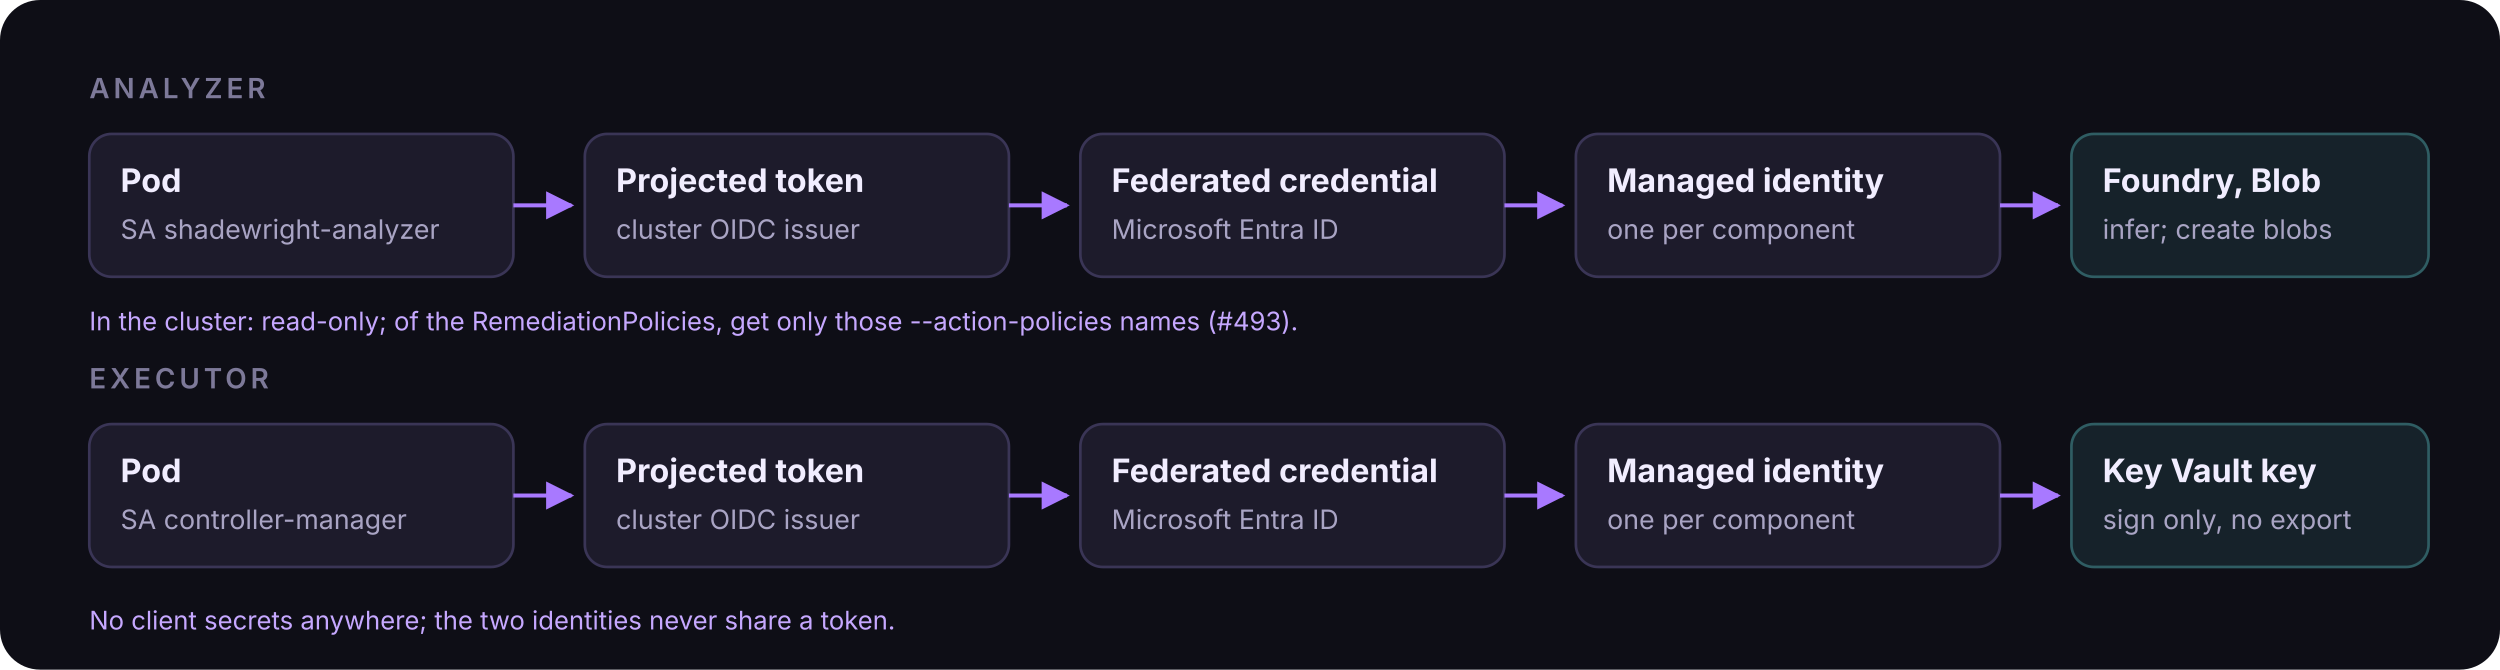
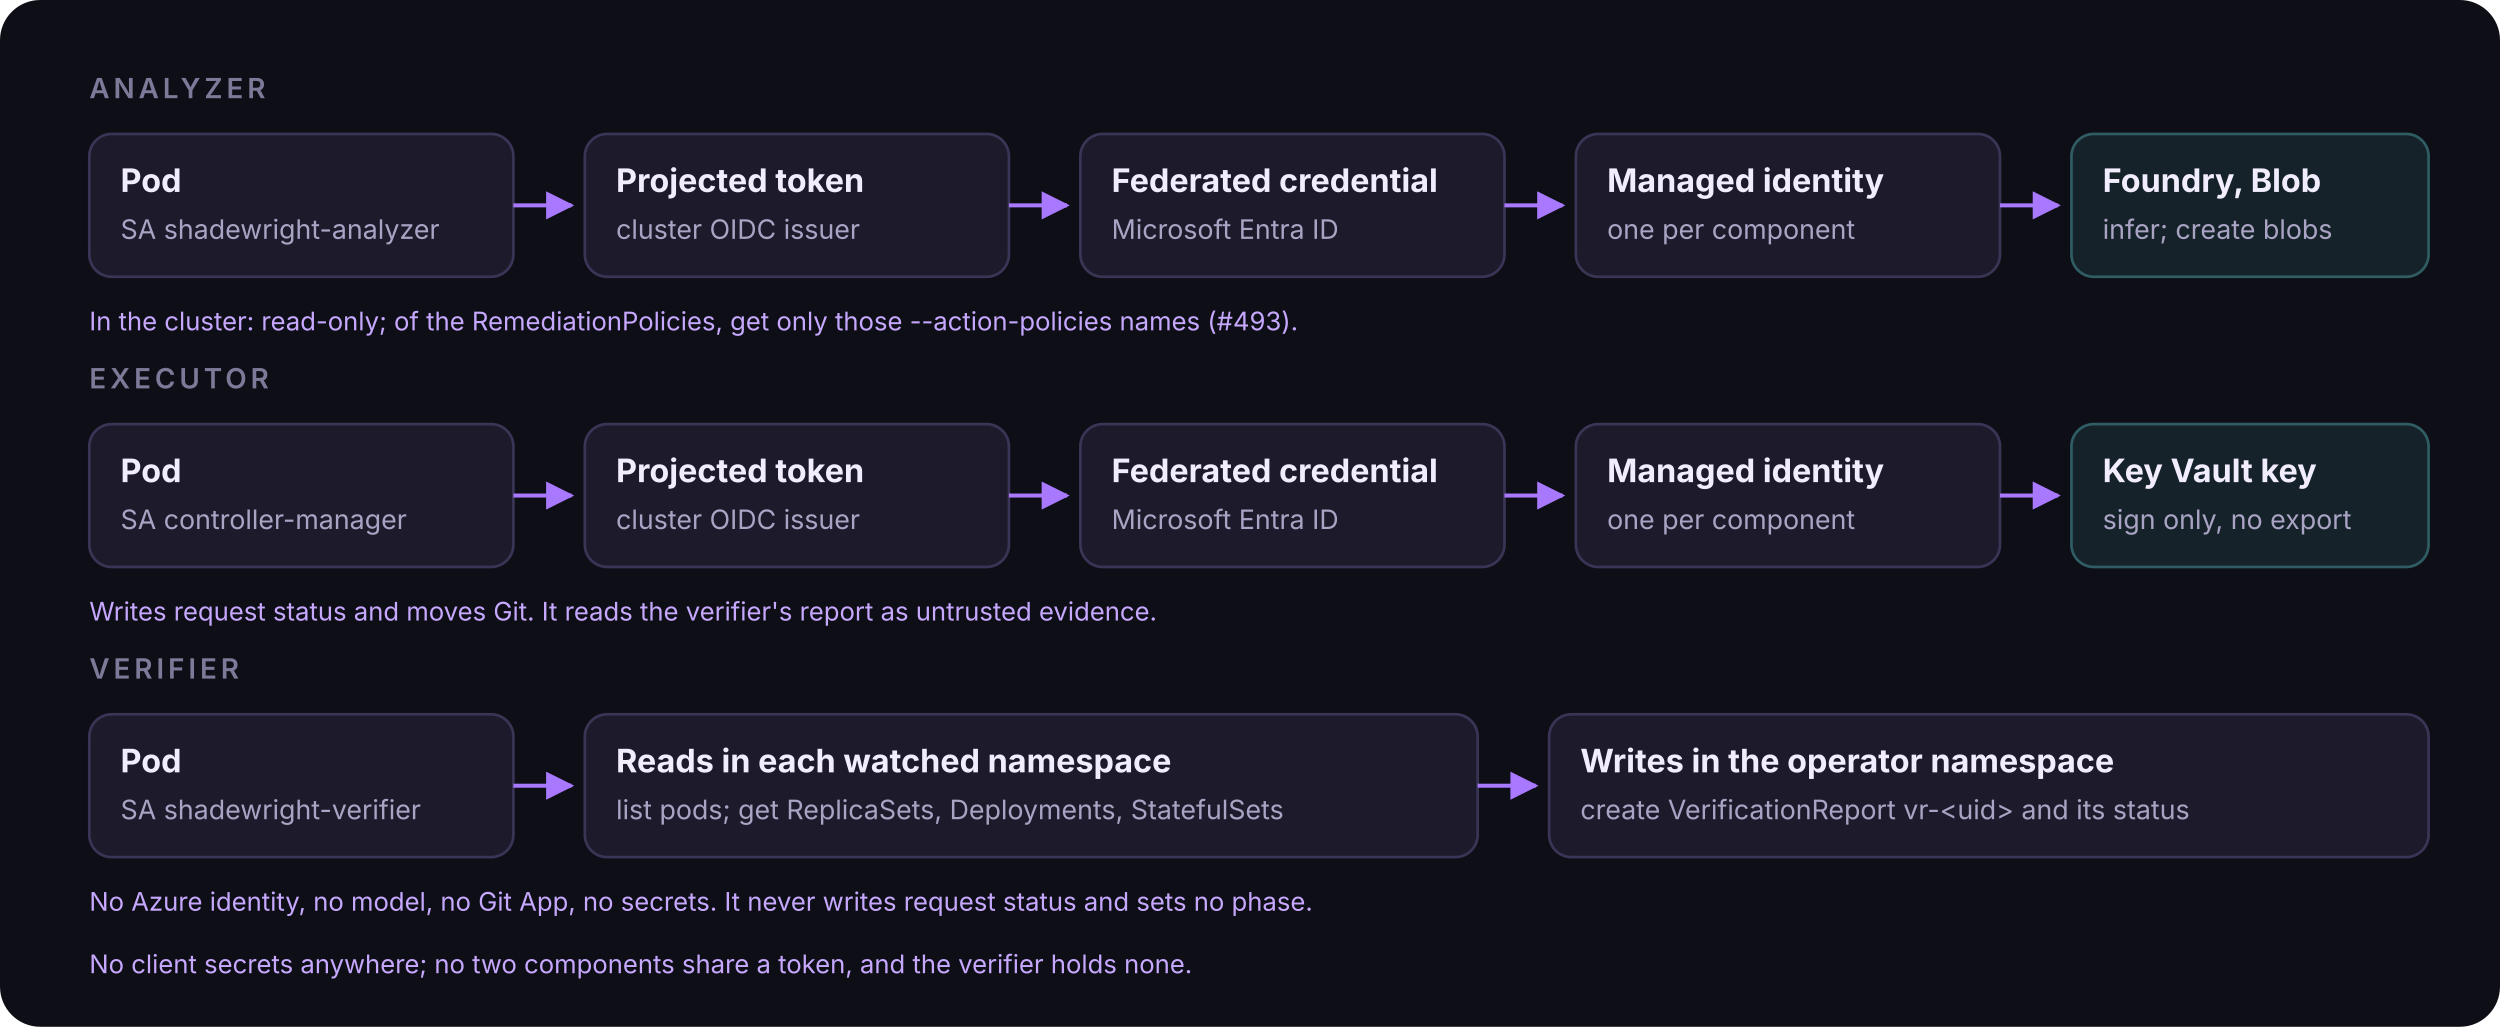
- <svg xmlns="http://www.w3.org/2000/svg" viewBox="0 0 1120 300" role="img" aria-labelledby="t d" font-family="Inter, 'Segoe UI', system-ui, -apple-system, sans-serif">
+ <svg xmlns="http://www.w3.org/2000/svg" viewBox="0 0 1120 460" role="img" aria-labelledby="t d" font-family="Inter, 'Segoe UI', system-ui, -apple-system, sans-serif">
  <defs>
    <marker id="a" viewBox="0 0 10 10" refX="9" refY="5" markerWidth="7" markerHeight="7" orient="auto-start-reverse">
      <path d="M0 0 10 5 0 10z" fill="#a879ff" />
    </marker>
    <linearGradient id="glow" x1="0" y1="0" x2="0" y2="1">
      <stop offset="0" stop-color="#7c24fc" stop-opacity=".35" />
      <stop offset="1" stop-color="#7c24fc" stop-opacity=".08" />
    </linearGradient>
    <style>
      .box{fill:#1d1b2b;stroke:#3a3556;stroke-width:1.2}
      .key{fill:url(#glow);stroke:#7c24fc;stroke-width:1.6}
      .ext{fill:#16222a;stroke:#2f5d63;stroke-width:1.2}
      .h{fill:#f1edff;font-size:14.5px;font-weight:650}
      .s{fill:#a9a4c4;font-size:12px}
      .f{stroke:#a879ff;stroke-width:1.8;fill:none}
      .lbl{fill:#c6a8ff;font-size:11.5px}
      .lanet{fill:#7d7999;font-size:12.5px;font-weight:600;letter-spacing:.14em}
      .bad{fill:#2a1720;stroke:#7a3348;stroke-width:1.2}
      .badt{fill:#ff8fa3;font-size:13px;font-weight:600}
    </style>
  </defs>
-   <rect width="1120" height="300" rx="18" fill="#0e0e16" />
+   <rect width="1120" height="460" rx="18" fill="#0e0e16" />
  <text class="lanet" x="40" y="44">ANALYZER</text>
  <text class="lanet" x="40" y="174">EXECUTOR</text>
  <text class="lbl" x="40" y="148">In the cluster: read-only; of the RemediationPolicies, get only those --action-policies names (#493).</text>
  <rect class="box" x="40" y="60" width="190" height="64" rx="10" />
  <text class="h" x="54" y="86">Pod</text>
  <text class="s" x="54" y="107">SA shadewright-analyzer</text>
  <rect class="box" x="262" y="60" width="190" height="64" rx="10" />
  <text class="h" x="276" y="86">Projected token</text>
  <text class="s" x="276" y="107">cluster OIDC issuer</text>
  <rect class="box" x="484" y="60" width="190" height="64" rx="10" />
  <text class="h" x="498" y="86">Federated credential</text>
  <text class="s" x="498" y="107">Microsoft Entra ID</text>
  <rect class="box" x="706" y="60" width="190" height="64" rx="10" />
  <text class="h" x="720" y="86">Managed identity</text>
  <text class="s" x="720" y="107">one per component</text>
  <rect class="ext" x="928" y="60" width="160" height="64" rx="10" />
  <text class="h" x="942" y="86">Foundry, Blob</text>
  <text class="s" x="942" y="107">infer; create blobs</text>
  <path class="f" d="M230 92H256" marker-end="url(#a)" />
  <path class="f" d="M452 92H478" marker-end="url(#a)" />
  <path class="f" d="M674 92H700" marker-end="url(#a)" />
  <path class="f" d="M896 92H922" marker-end="url(#a)" />
  <rect class="box" x="40" y="190" width="190" height="64" rx="10" />
  <text class="h" x="54" y="216">Pod</text>
  <text class="s" x="54" y="237">SA controller-manager</text>
  <rect class="box" x="262" y="190" width="190" height="64" rx="10" />
  <text class="h" x="276" y="216">Projected token</text>
  <text class="s" x="276" y="237">cluster OIDC issuer</text>
  <rect class="box" x="484" y="190" width="190" height="64" rx="10" />
  <text class="h" x="498" y="216">Federated credential</text>
  <text class="s" x="498" y="237">Microsoft Entra ID</text>
  <rect class="box" x="706" y="190" width="190" height="64" rx="10" />
  <text class="h" x="720" y="216">Managed identity</text>
  <text class="s" x="720" y="237">one per component</text>
  <rect class="ext" x="928" y="190" width="160" height="64" rx="10" />
  <text class="h" x="942" y="216">Key Vault key</text>
  <text class="s" x="942" y="237">sign only, no export</text>
  <path class="f" d="M230 222H256" marker-end="url(#a)" />
  <path class="f" d="M452 222H478" marker-end="url(#a)" />
  <path class="f" d="M674 222H700" marker-end="url(#a)" />
  <path class="f" d="M896 222H922" marker-end="url(#a)" />
-   <text class="lbl" x="40" y="282">No client secrets anywhere; the two identities never share a token.</text>
+   <text class="lbl" x="40" y="278">Writes request status and moves Git. It reads the verifier's report as untrusted evidence.</text>
+   <text class="lanet" x="40" y="304">VERIFIER</text>
+   <rect class="box" x="40" y="320" width="190" height="64" rx="10" />
+   <text class="h" x="54" y="346">Pod</text>
+   <text class="s" x="54" y="367">SA shadewright-verifier</text>
+   <rect class="box" x="262" y="320" width="400" height="64" rx="10" />
+   <text class="h" x="276" y="346">Reads in each watched namespace</text>
+   <text class="s" x="276" y="367">list pods; get ReplicaSets, Deployments, StatefulSets</text>
+   <rect class="box" x="694" y="320" width="394" height="64" rx="10" />
+   <text class="h" x="708" y="346">Writes in the operator namespace</text>
+   <text class="s" x="708" y="367">create VerificationReport vr-&lt;uid&gt; and its status</text>
+   <path class="f" d="M230 352H256" marker-end="url(#a)" />
+   <path class="f" d="M662 352H688" marker-end="url(#a)" />
+   <text class="lbl" x="40" y="408">No Azure identity, no model, no Git App, no secrets. It never writes request status and sets no phase.</text>
+   <text class="lbl" x="40" y="436">No client secrets anywhere; no two components share a token, and the verifier holds none.</text>
</svg>
